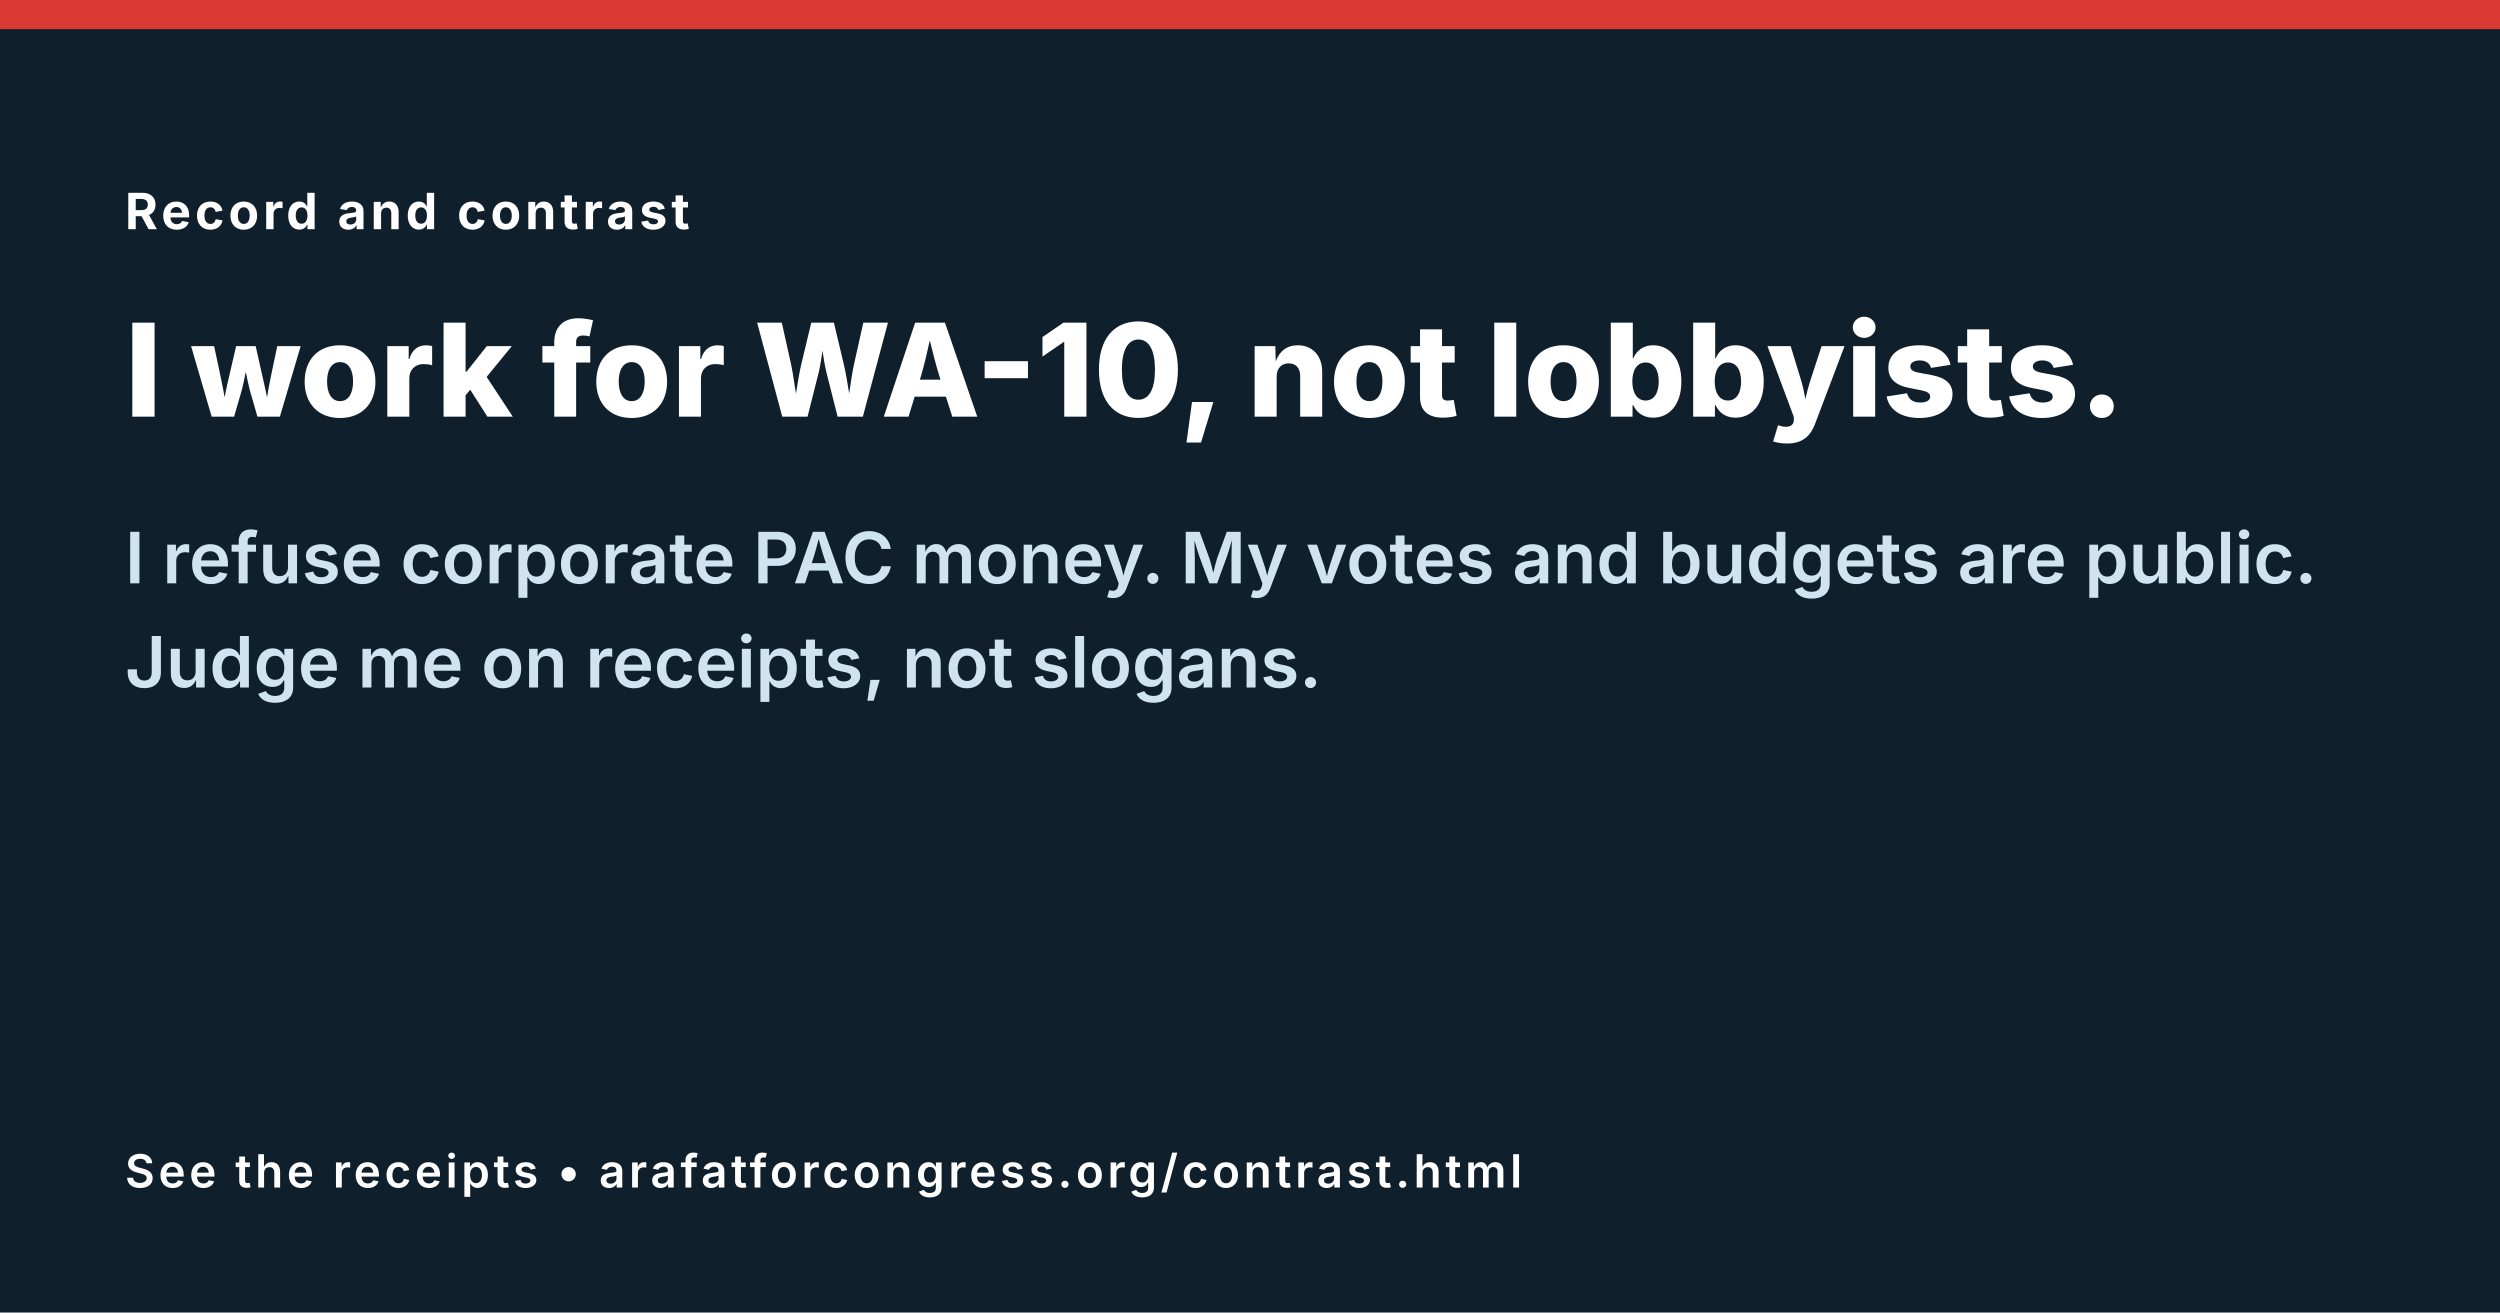
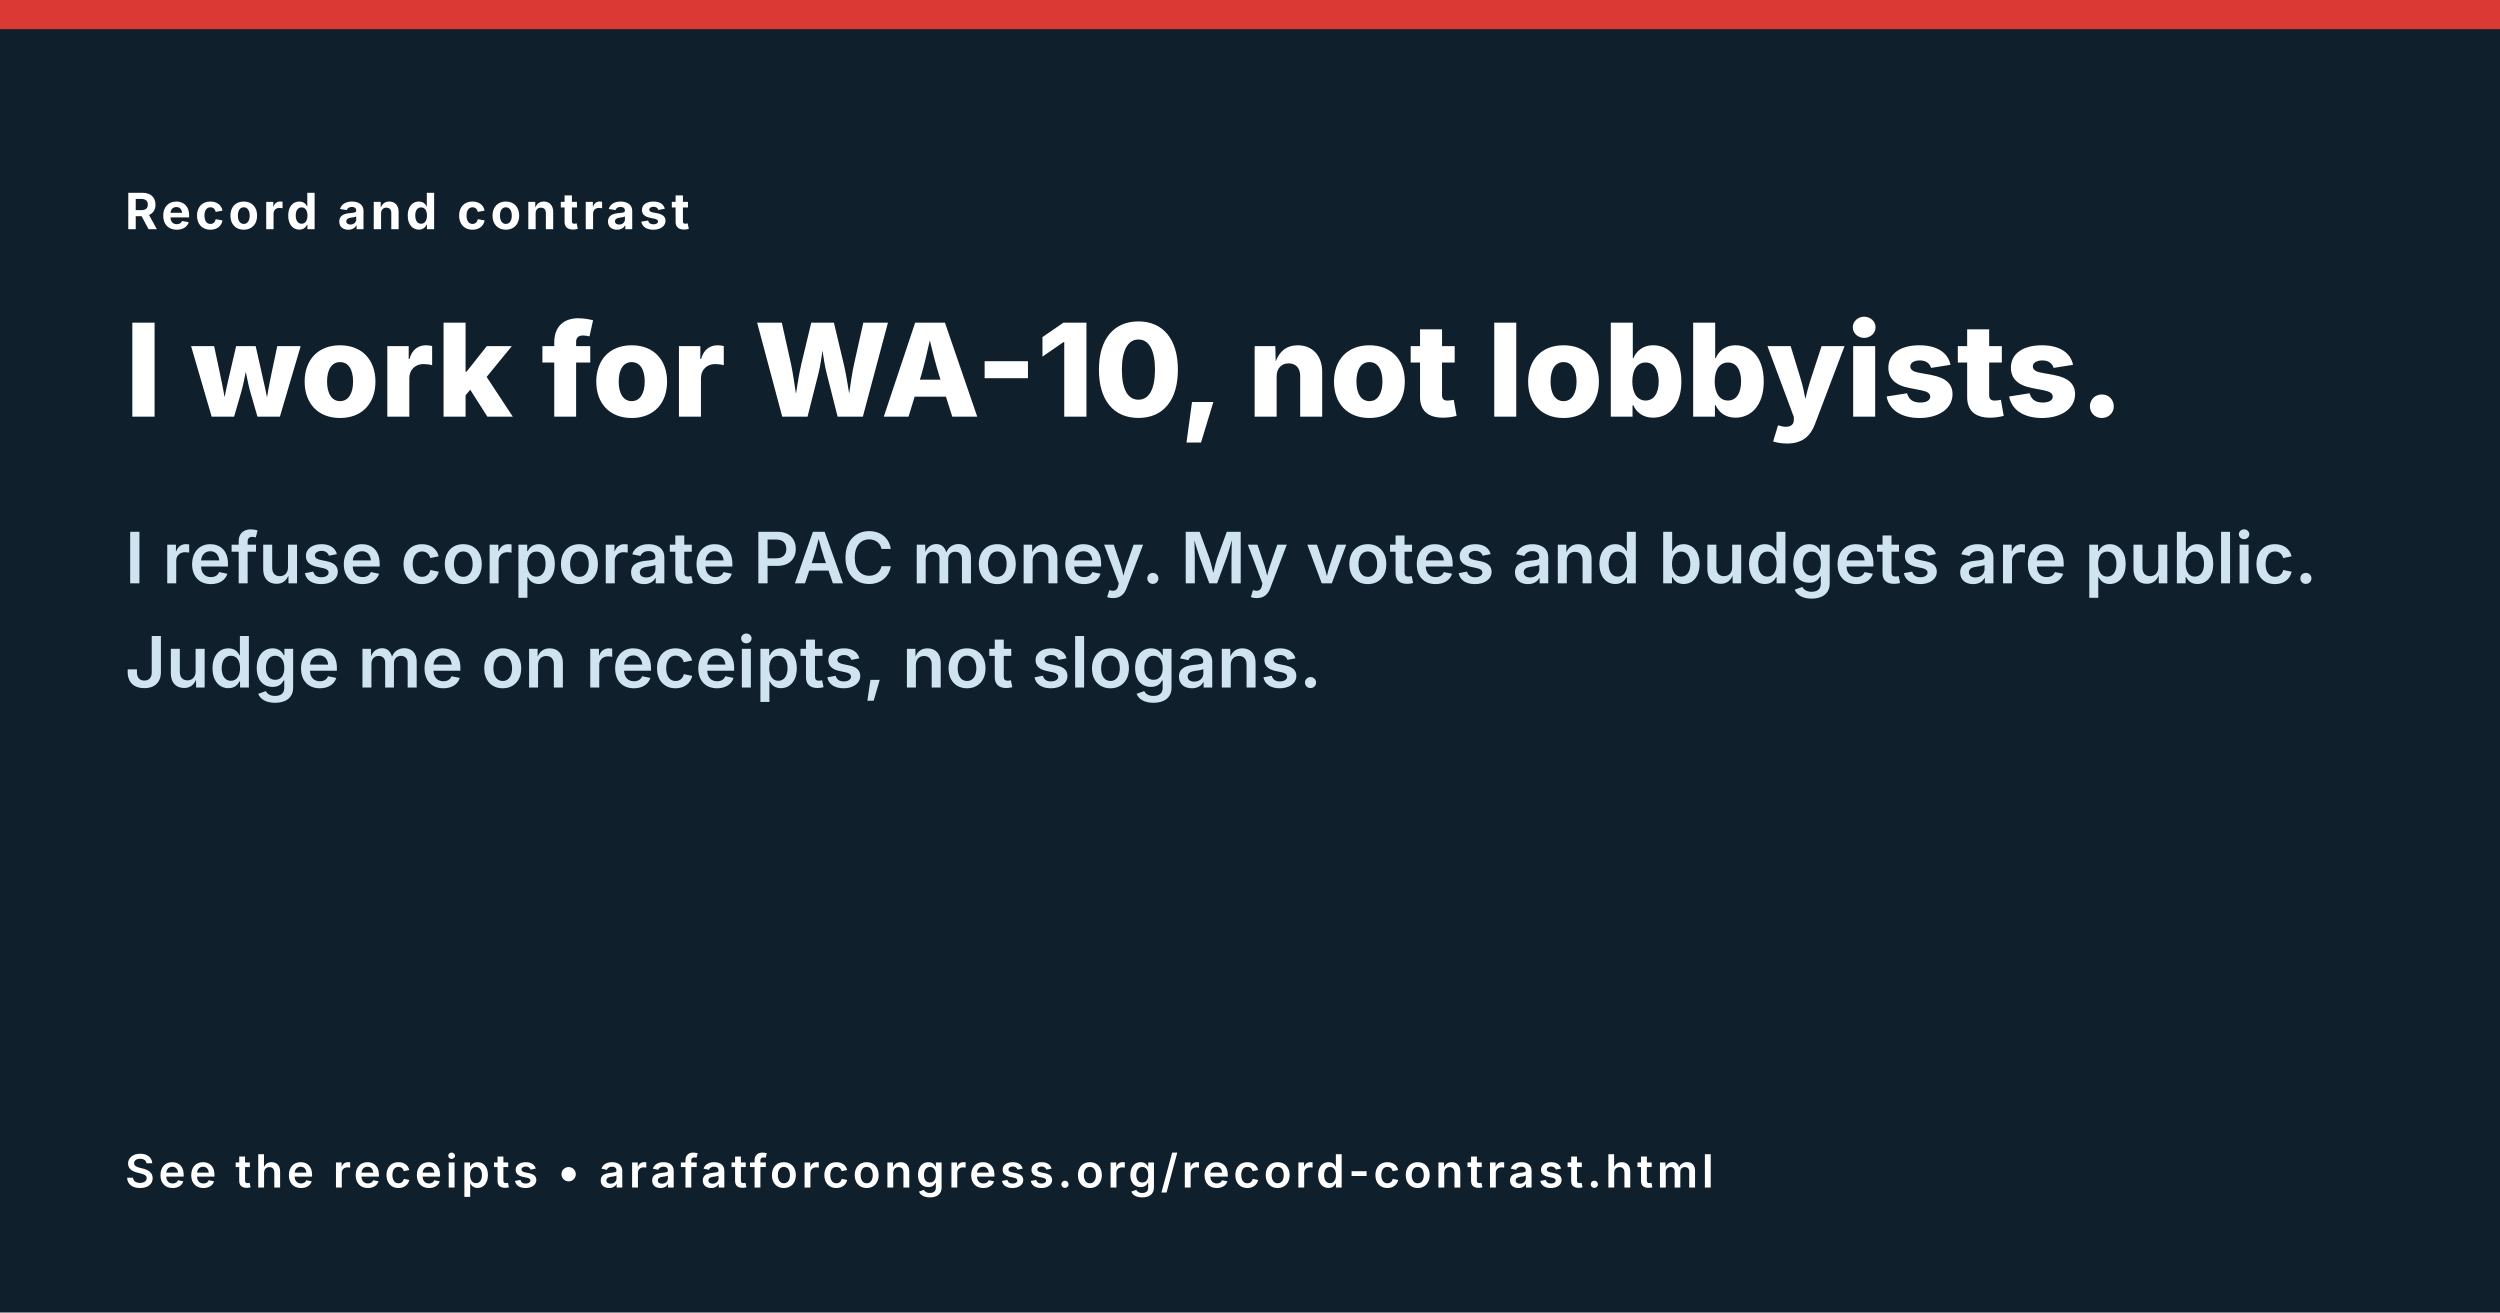
<svg xmlns="http://www.w3.org/2000/svg" width="1200" height="630">
  <defs>
    <style>
      .bg{fill:#0f1f2c}.accent{fill:#db3a34}.light{fill:#fff}.muted{fill:#cfe3f1}
      .kicker{font:700 24px/1 Inter,system-ui;letter-spacing:.08em;text-transform:uppercase}
      .title{font:800 62px/1.1 Inter,system-ui}
      .body{font:600 34px/1.3 Inter,system-ui}
      .tag{font:600 22px/1 Inter,system-ui;letter-spacing:.08em;text-transform:uppercase}
    </style>
  </defs>
  <rect class="bg" width="1200" height="630" />
  <rect class="accent" width="1200" height="14" />
  <text class="kicker light" x="60" y="110">Record and contrast</text>
  <text class="title light" x="60" y="200">I work for WA-10, not lobbyists.</text>
  <text class="body muted" x="60" y="280">I refuse corporate PAC money. My votes and budgets are public.</text>
  <text class="body muted" x="60" y="330">Judge me on receipts, not slogans.</text>
-   <text class="tag light" x="60" y="570">See the receipts • arafatforcongress.org/contrast.html</text>
+   <text class="tag light" x="60" y="570">See the receipts • arafatforcongress.org/record-contrast.html</text>
</svg>
